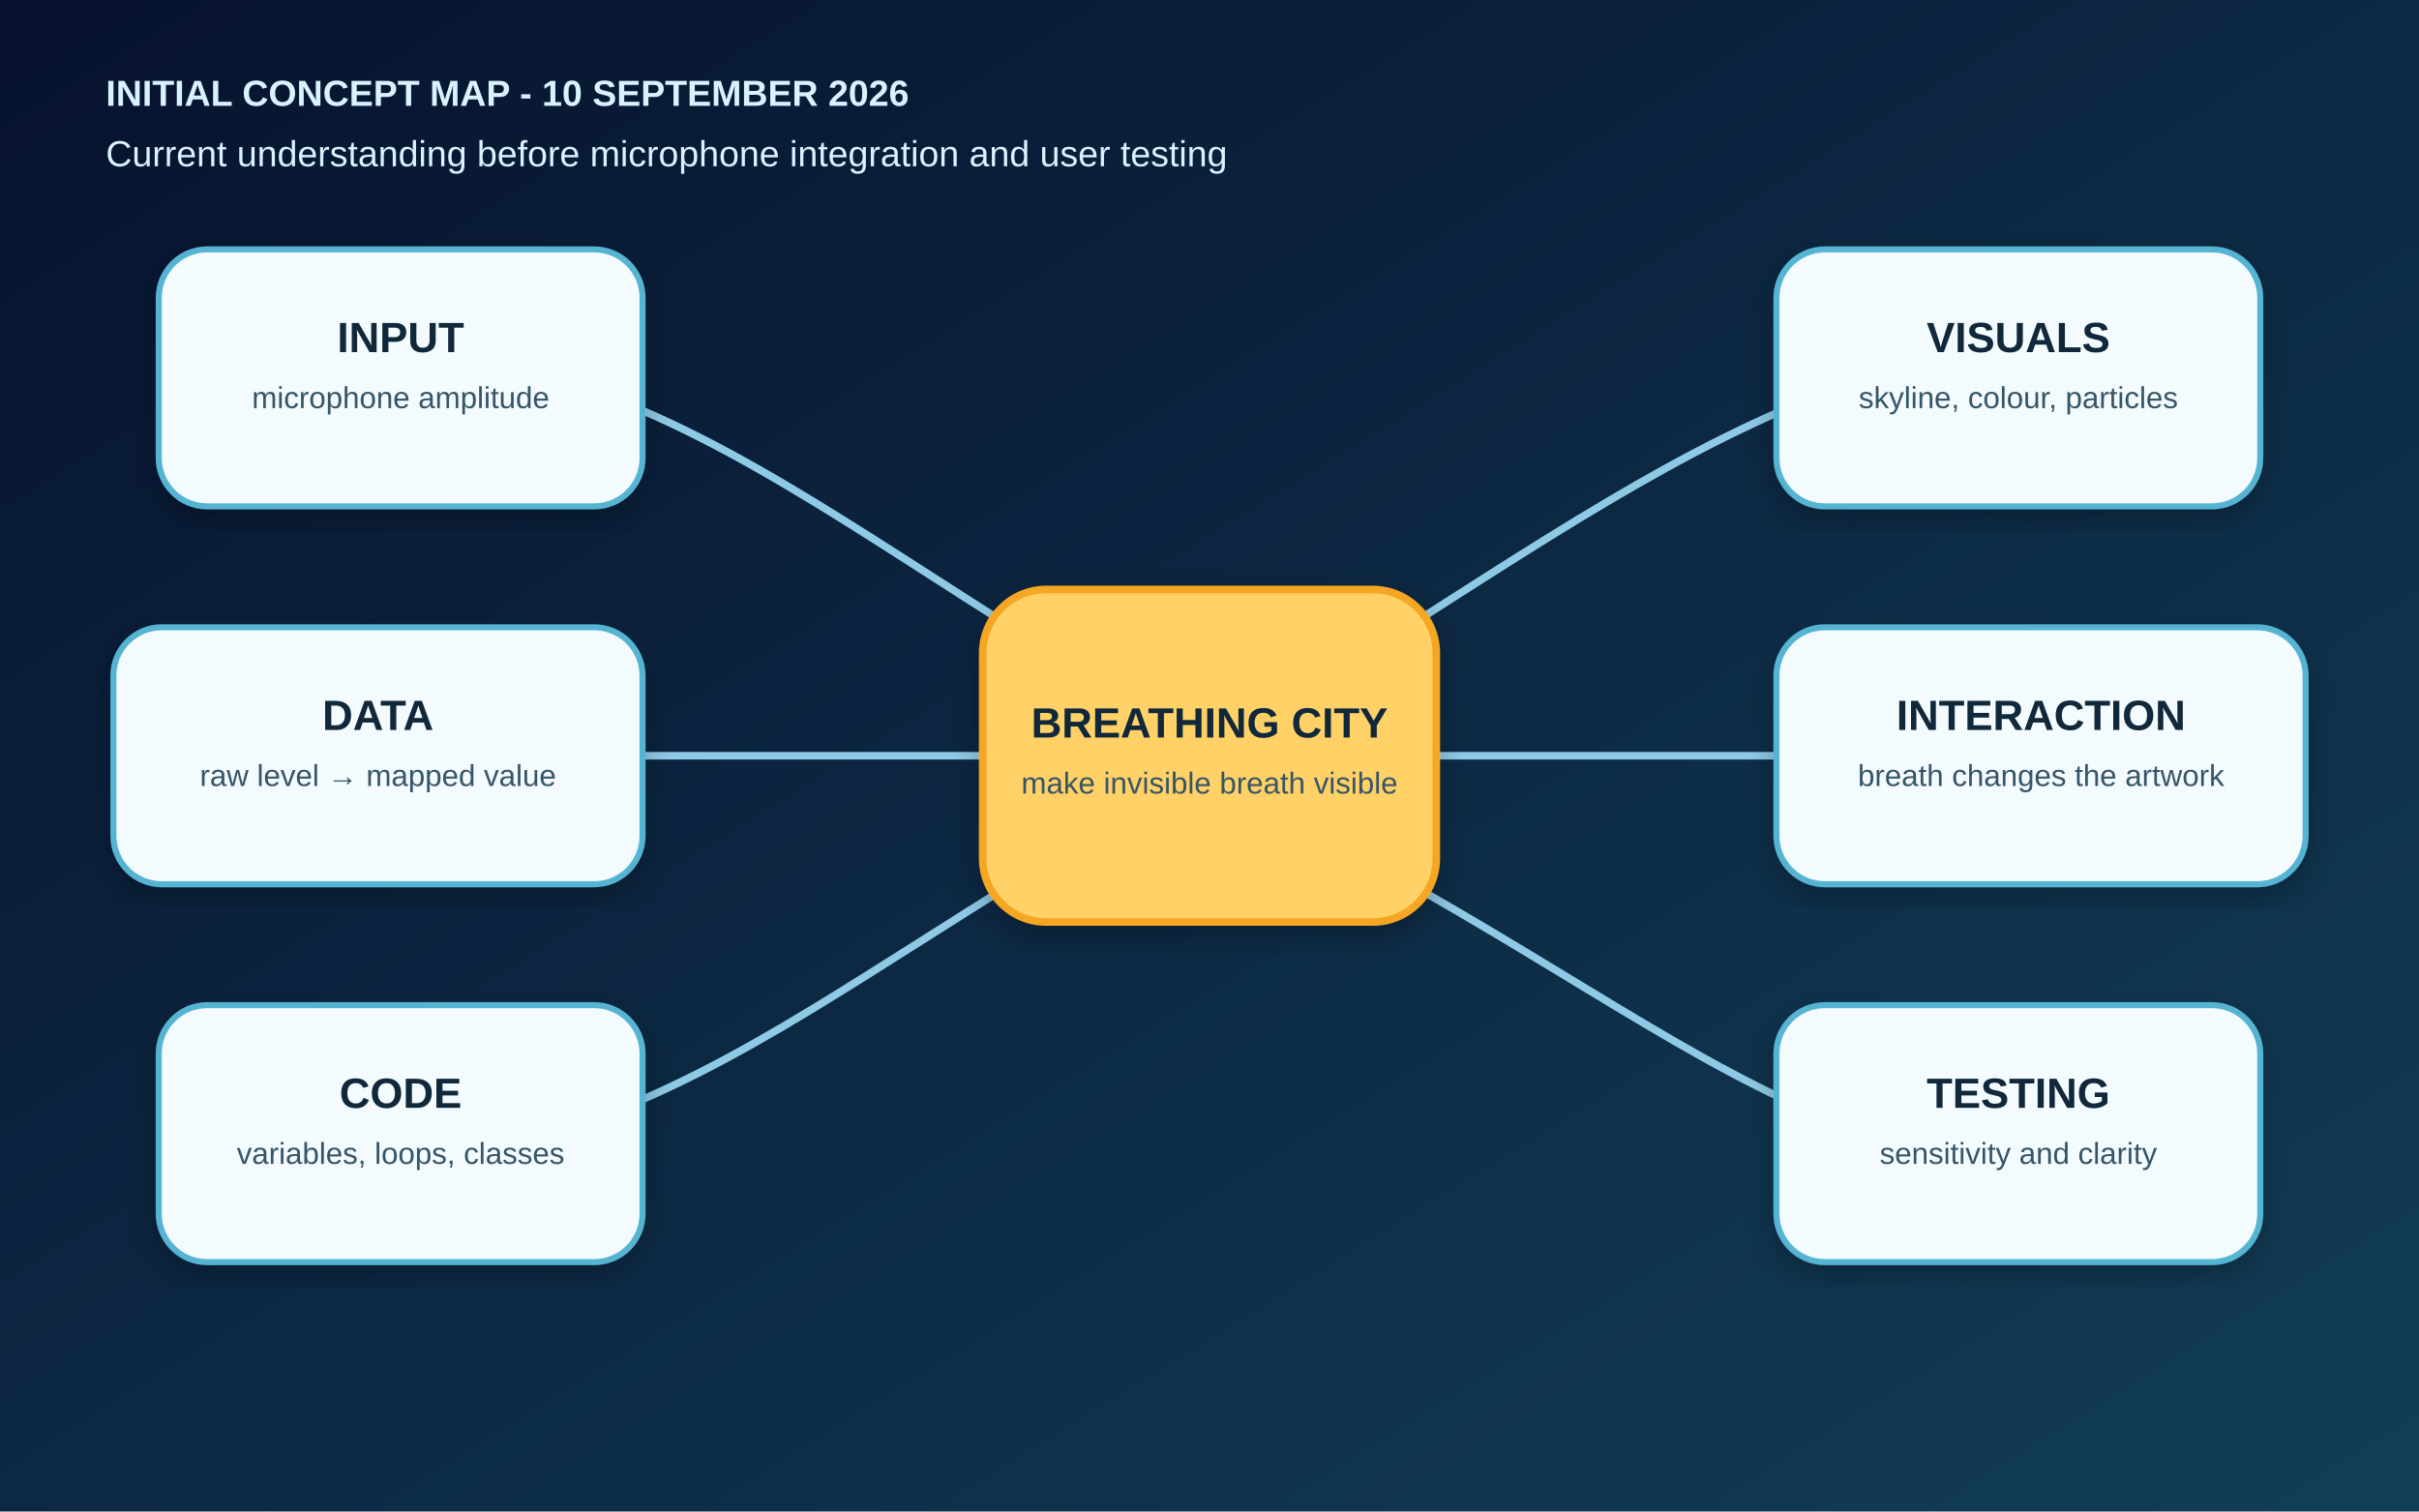
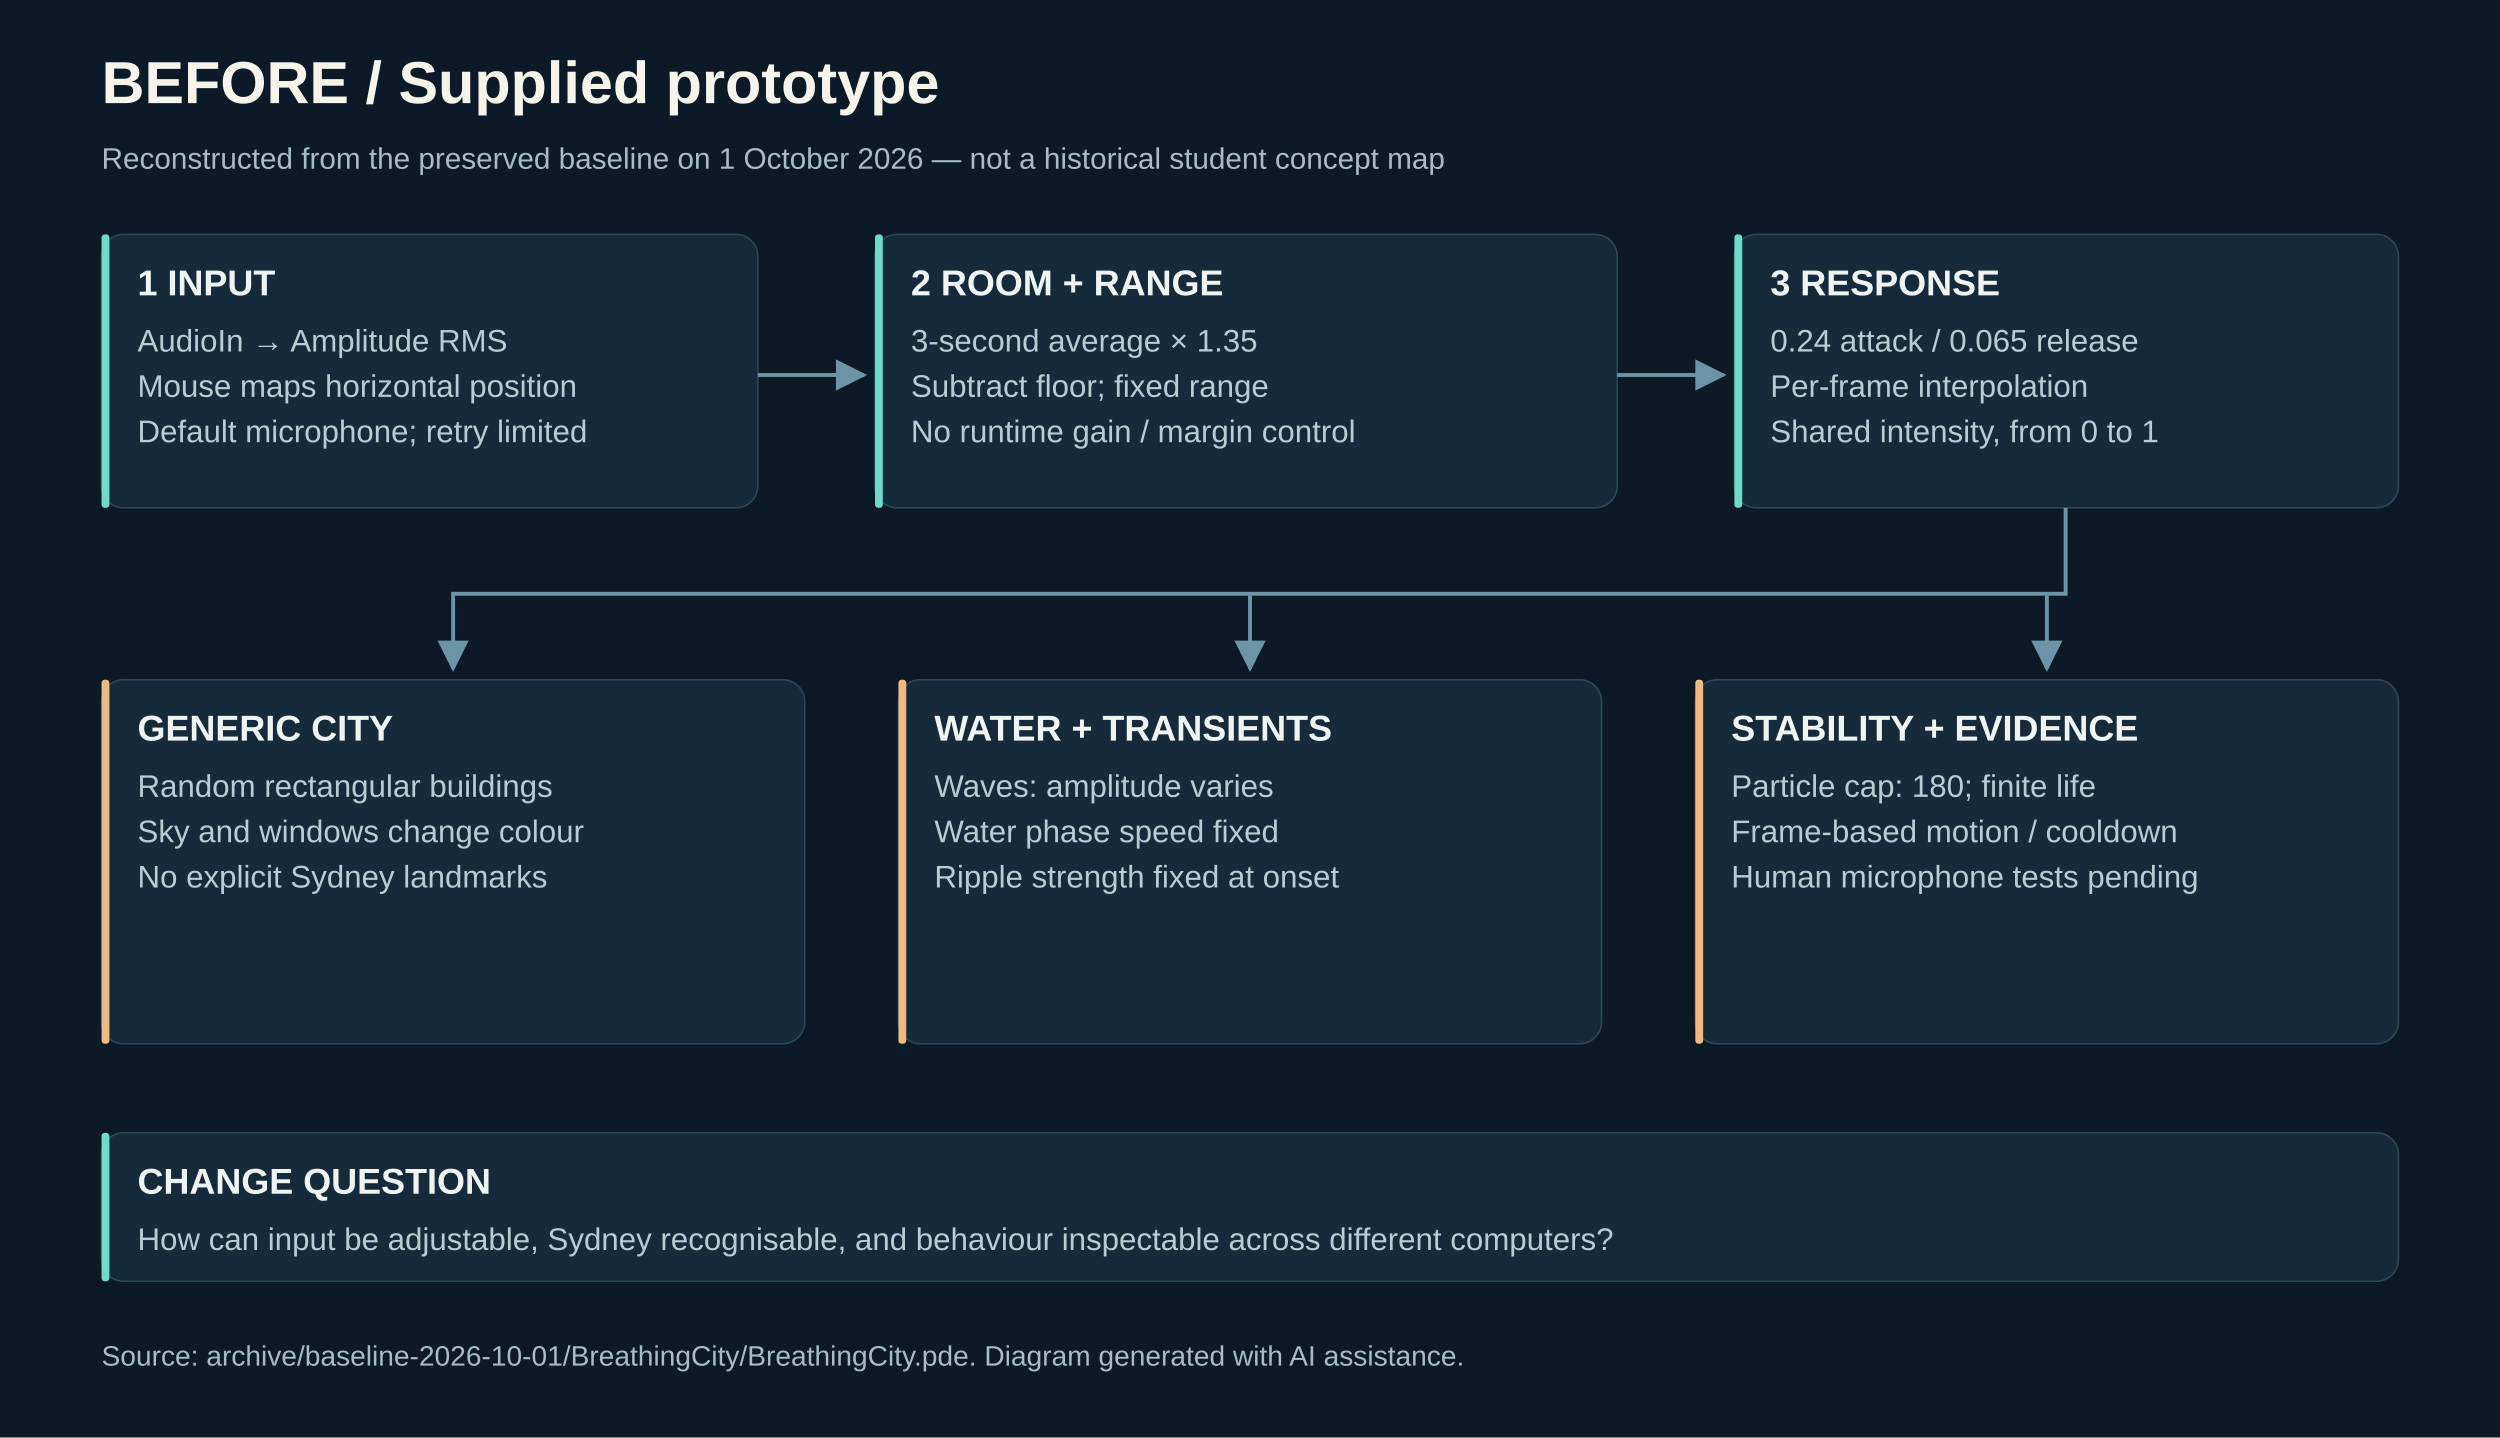
- <svg xmlns="http://www.w3.org/2000/svg" width="1600" height="1000" viewBox="0 0 1600 1000">
+ <svg xmlns="http://www.w3.org/2000/svg" width="1600" height="920" viewBox="0 0 1600 920">
  <defs>
-     <linearGradient id="bg" x1="0" y1="0" x2="1" y2="1">
-       <stop offset="0" stop-color="#07122e" />
-       <stop offset="1" stop-color="#123e57" />
-     </linearGradient>
-     <filter id="shadow">
-       <feDropShadow dx="0" dy="8" stdDeviation="10" flood-opacity="0.25" />
-     </filter>
-     <marker id="arrow" markerWidth="12" markerHeight="12" refX="10" refY="6" orient="auto">
-       <path d="M0,0 L12,6 L0,12 z" fill="#8ecae6" />
+     <marker id="arrow" viewBox="0 0 10 10" refX="9" refY="5" markerWidth="8" markerHeight="8" orient="auto-start-reverse">
+       <path d="M 0 0 L 10 5 L 0 10 z" fill="#6d94a6" />
    </marker>
-     <style>
-       .node { fill:#f3fbff; stroke:#56b4d3; stroke-width:4; filter:url(#shadow); }
-       .core { fill:#ffd166; stroke:#f5a623; stroke-width:5; filter:url(#shadow); }
-       .label { font-family:Arial,sans-serif; font-size:28px; font-weight:700; fill:#10283a; text-anchor:middle; dominant-baseline:middle; }
-       .small { font-family:Arial,sans-serif; font-size:20px; fill:#365568; text-anchor:middle; }
-       .line { stroke:#8ecae6; stroke-width:5; fill:none; marker-end:url(#arrow); }
-       .caption { font-family:Arial,sans-serif; font-size:24px; fill:#d9f2ff; }
-     </style>
  </defs>
-   <rect width="1600" height="1000" fill="url(#bg)" />
-   <text x="70" y="70" class="caption" font-weight="700">INITIAL CONCEPT MAP - 10 SEPTEMBER 2026</text>
-   <text x="70" y="110" class="caption">Current understanding before microphone integration and user testing</text>
-   <path class="line" d="M685 425 C565 350 470 280 365 250" />
-   <path class="line" d="M680 500 C520 500 430 500 340 500" />
-   <path class="line" d="M685 575 C555 655 475 715 365 750" />
-   <path class="line" d="M915 425 C1040 345 1130 285 1235 250" />
-   <path class="line" d="M920 500 C1080 500 1170 500 1260 500" />
-   <path class="line" d="M915 575 C1050 650 1135 715 1235 750" />
-   <rect class="core" x="650" y="390" width="300" height="220" rx="42" />
-   <text class="label" x="800" y="480">BREATHING CITY</text>
-   <text class="small" x="800" y="525">make invisible breath visible</text>
-   <rect class="node" x="105" y="165" width="320" height="170" rx="32" />
-   <text class="label" x="265" y="225">INPUT</text>
-   <text class="small" x="265" y="270">microphone amplitude</text>
-   <rect class="node" x="75" y="415" width="350" height="170" rx="32" />
-   <text class="label" x="250" y="475">DATA</text>
-   <text class="small" x="250" y="520">raw level → mapped value</text>
-   <rect class="node" x="105" y="665" width="320" height="170" rx="32" />
-   <text class="label" x="265" y="725">CODE</text>
-   <text class="small" x="265" y="770">variables, loops, classes</text>
-   <rect class="node" x="1175" y="165" width="320" height="170" rx="32" />
-   <text class="label" x="1335" y="225">VISUALS</text>
-   <text class="small" x="1335" y="270">skyline, colour, particles</text>
-   <rect class="node" x="1175" y="415" width="350" height="170" rx="32" />
-   <text class="label" x="1350" y="475">INTERACTION</text>
-   <text class="small" x="1350" y="520">breath changes the artwork</text>
-   <rect class="node" x="1175" y="665" width="320" height="170" rx="32" />
-   <text class="label" x="1335" y="725">TESTING</text>
-   <text class="small" x="1335" y="770">sensitivity and clarity</text>
+   <rect width="1600" height="920" fill="#0c1927" />
+   <style>text{font-family:Arial,sans-serif} .title{font-size:38px;font-weight:700;fill:#f5f3ea}.sub{font-size:19px;fill:#a6bdc9}.head{font-size:23px;font-weight:700;fill:#eef4f2}.body{font-size:20px;fill:#b8ccd4}.small{font-size:18px;fill:#a6bdc9}</style>
+   <text x="65" y="66" class="title">BEFORE / Supplied prototype</text>
+   <text x="65" y="108" class="sub">Reconstructed from the preserved baseline on 1 October 2026 — not a historical student concept map</text>
+   <rect x="65" y="150" width="420" height="175" rx="14" fill="#152b3b" stroke="#2c4859" />
+   <rect x="65" y="150" width="5" height="175" rx="2" fill="#6ddacb" />
+   <text x="88" y="189" class="head">1  INPUT</text>
+   <text x="88" y="225" class="body">AudioIn → Amplitude RMS</text>
+   <text x="88" y="254" class="body">Mouse maps horizontal position</text>
+   <text x="88" y="283" class="body">Default microphone; retry limited</text>
+   <rect x="560" y="150" width="475" height="175" rx="14" fill="#152b3b" stroke="#2c4859" />
+   <rect x="560" y="150" width="5" height="175" rx="2" fill="#6ddacb" />
+   <text x="583" y="189" class="head">2  ROOM + RANGE</text>
+   <text x="583" y="225" class="body">3-second average × 1.35</text>
+   <text x="583" y="254" class="body">Subtract floor; fixed range</text>
+   <text x="583" y="283" class="body">No runtime gain / margin control</text>
+   <rect x="1110" y="150" width="425" height="175" rx="14" fill="#152b3b" stroke="#2c4859" />
+   <rect x="1110" y="150" width="5" height="175" rx="2" fill="#6ddacb" />
+   <text x="1133" y="189" class="head">3  RESPONSE</text>
+   <text x="1133" y="225" class="body">0.24 attack / 0.065 release</text>
+   <text x="1133" y="254" class="body">Per-frame interpolation</text>
+   <text x="1133" y="283" class="body">Shared intensity, from 0 to 1</text>
+   <polyline points="485,240 553,240" fill="none" stroke="#6d94a6" stroke-width="2.5" marker-end="url(#arrow)" />
+   <polyline points="1035,240 1103,240" fill="none" stroke="#6d94a6" stroke-width="2.5" marker-end="url(#arrow)" />
+   <rect x="65" y="435" width="450" height="233" rx="14" fill="#152b3b" stroke="#2c4859" />
+   <rect x="65" y="435" width="5" height="233" rx="2" fill="#efb982" />
+   <text x="88" y="474" class="head">GENERIC CITY</text>
+   <text x="88" y="510" class="body">Random rectangular buildings</text>
+   <text x="88" y="539" class="body">Sky and windows change colour</text>
+   <text x="88" y="568" class="body">No explicit Sydney landmarks</text>
+   <rect x="575" y="435" width="450" height="233" rx="14" fill="#152b3b" stroke="#2c4859" />
+   <rect x="575" y="435" width="5" height="233" rx="2" fill="#efb982" />
+   <text x="598" y="474" class="head">WATER + TRANSIENTS</text>
+   <text x="598" y="510" class="body">Waves: amplitude varies</text>
+   <text x="598" y="539" class="body">Water phase speed fixed</text>
+   <text x="598" y="568" class="body">Ripple strength fixed at onset</text>
+   <rect x="1085" y="435" width="450" height="233" rx="14" fill="#152b3b" stroke="#2c4859" />
+   <rect x="1085" y="435" width="5" height="233" rx="2" fill="#efb982" />
+   <text x="1108" y="474" class="head">STABILITY + EVIDENCE</text>
+   <text x="1108" y="510" class="body">Particle cap: 180; finite life</text>
+   <text x="1108" y="539" class="body">Frame-based motion / cooldown</text>
+   <text x="1108" y="568" class="body">Human microphone tests pending</text>
+   <polyline points="1322,325 1322,380 290,380 290,428" fill="none" stroke="#6d94a6" stroke-width="2.5" marker-end="url(#arrow)" />
+   <polyline points="800,380 800,428" fill="none" stroke="#6d94a6" stroke-width="2.5" marker-end="url(#arrow)" />
+   <polyline points="1310,380 1310,428" fill="none" stroke="#6d94a6" stroke-width="2.5" marker-end="url(#arrow)" />
+   <rect x="65" y="725" width="1470" height="95" rx="14" fill="#152b3b" stroke="#2c4859" />
+   <rect x="65" y="725" width="5" height="95" rx="2" fill="#6ddacb" />
+   <text x="88" y="764" class="head">CHANGE QUESTION</text>
+   <text x="88" y="800" class="body">How can input be adjustable, Sydney recognisable, and behaviour inspectable across different computers?</text>
+   <text x="65" y="874" class="small">Source: archive/baseline-2026-10-01/BreathingCity/BreathingCity.pde. Diagram generated with AI assistance.</text>
</svg>
